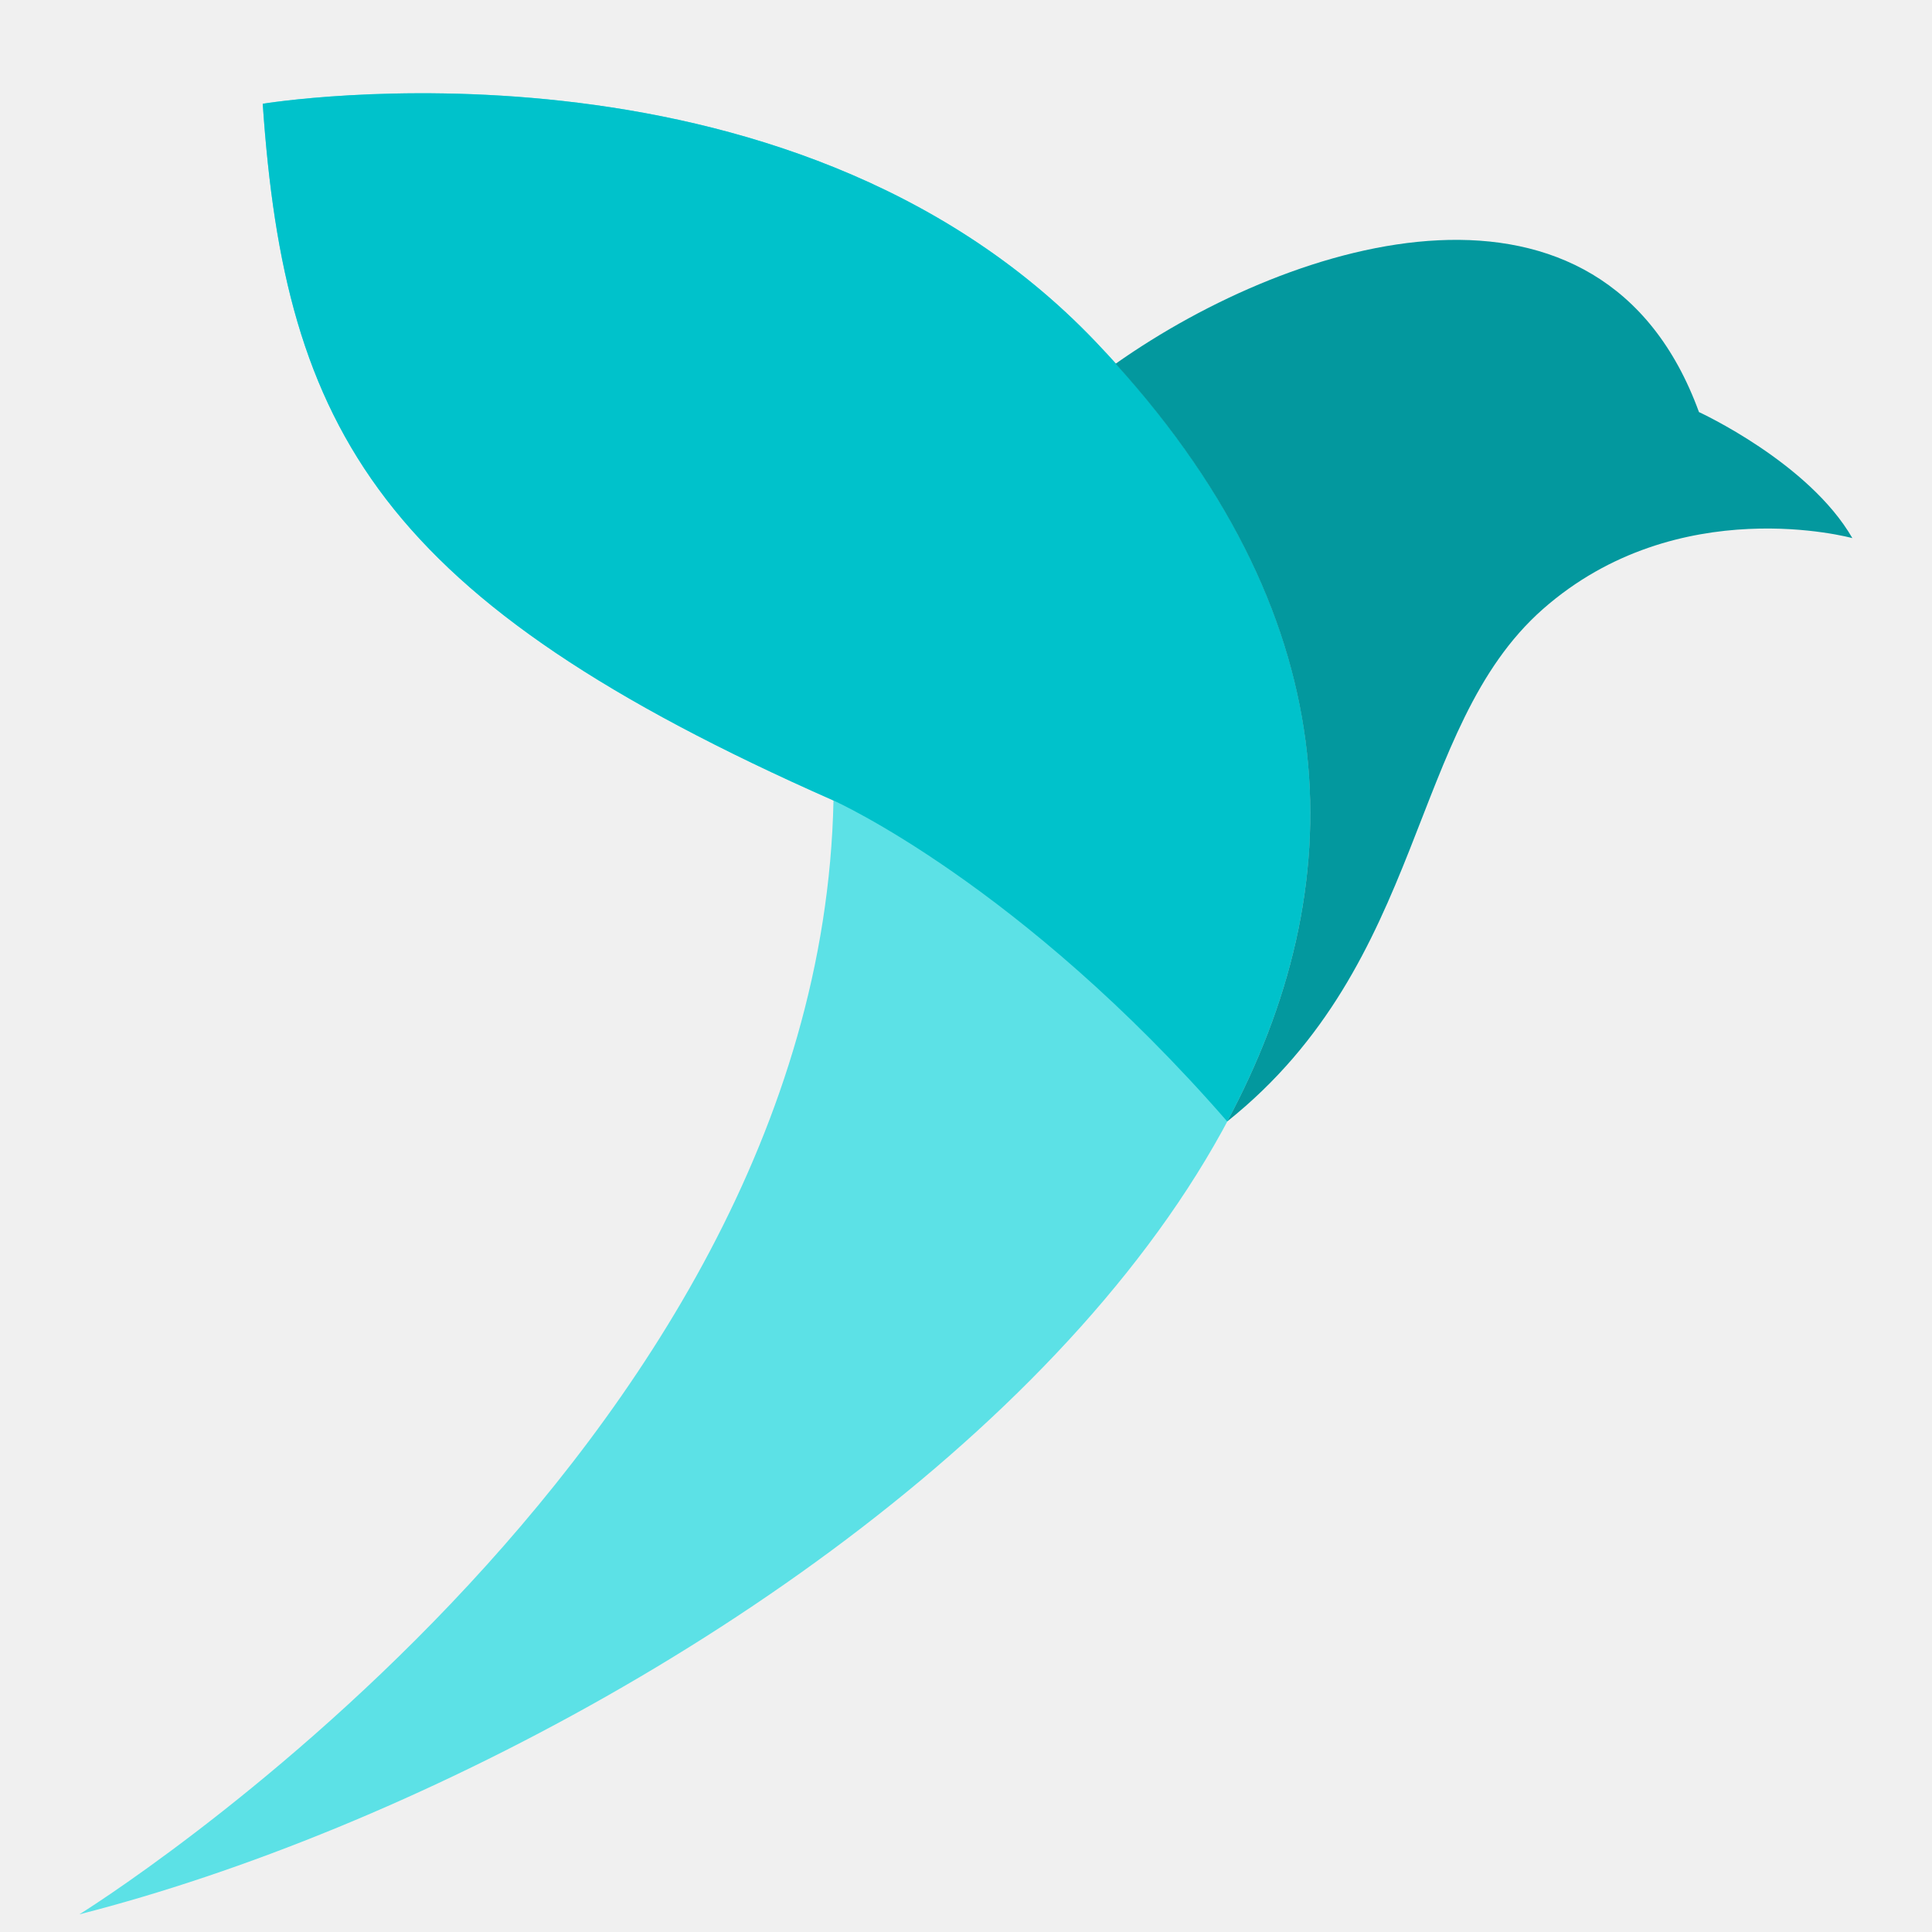
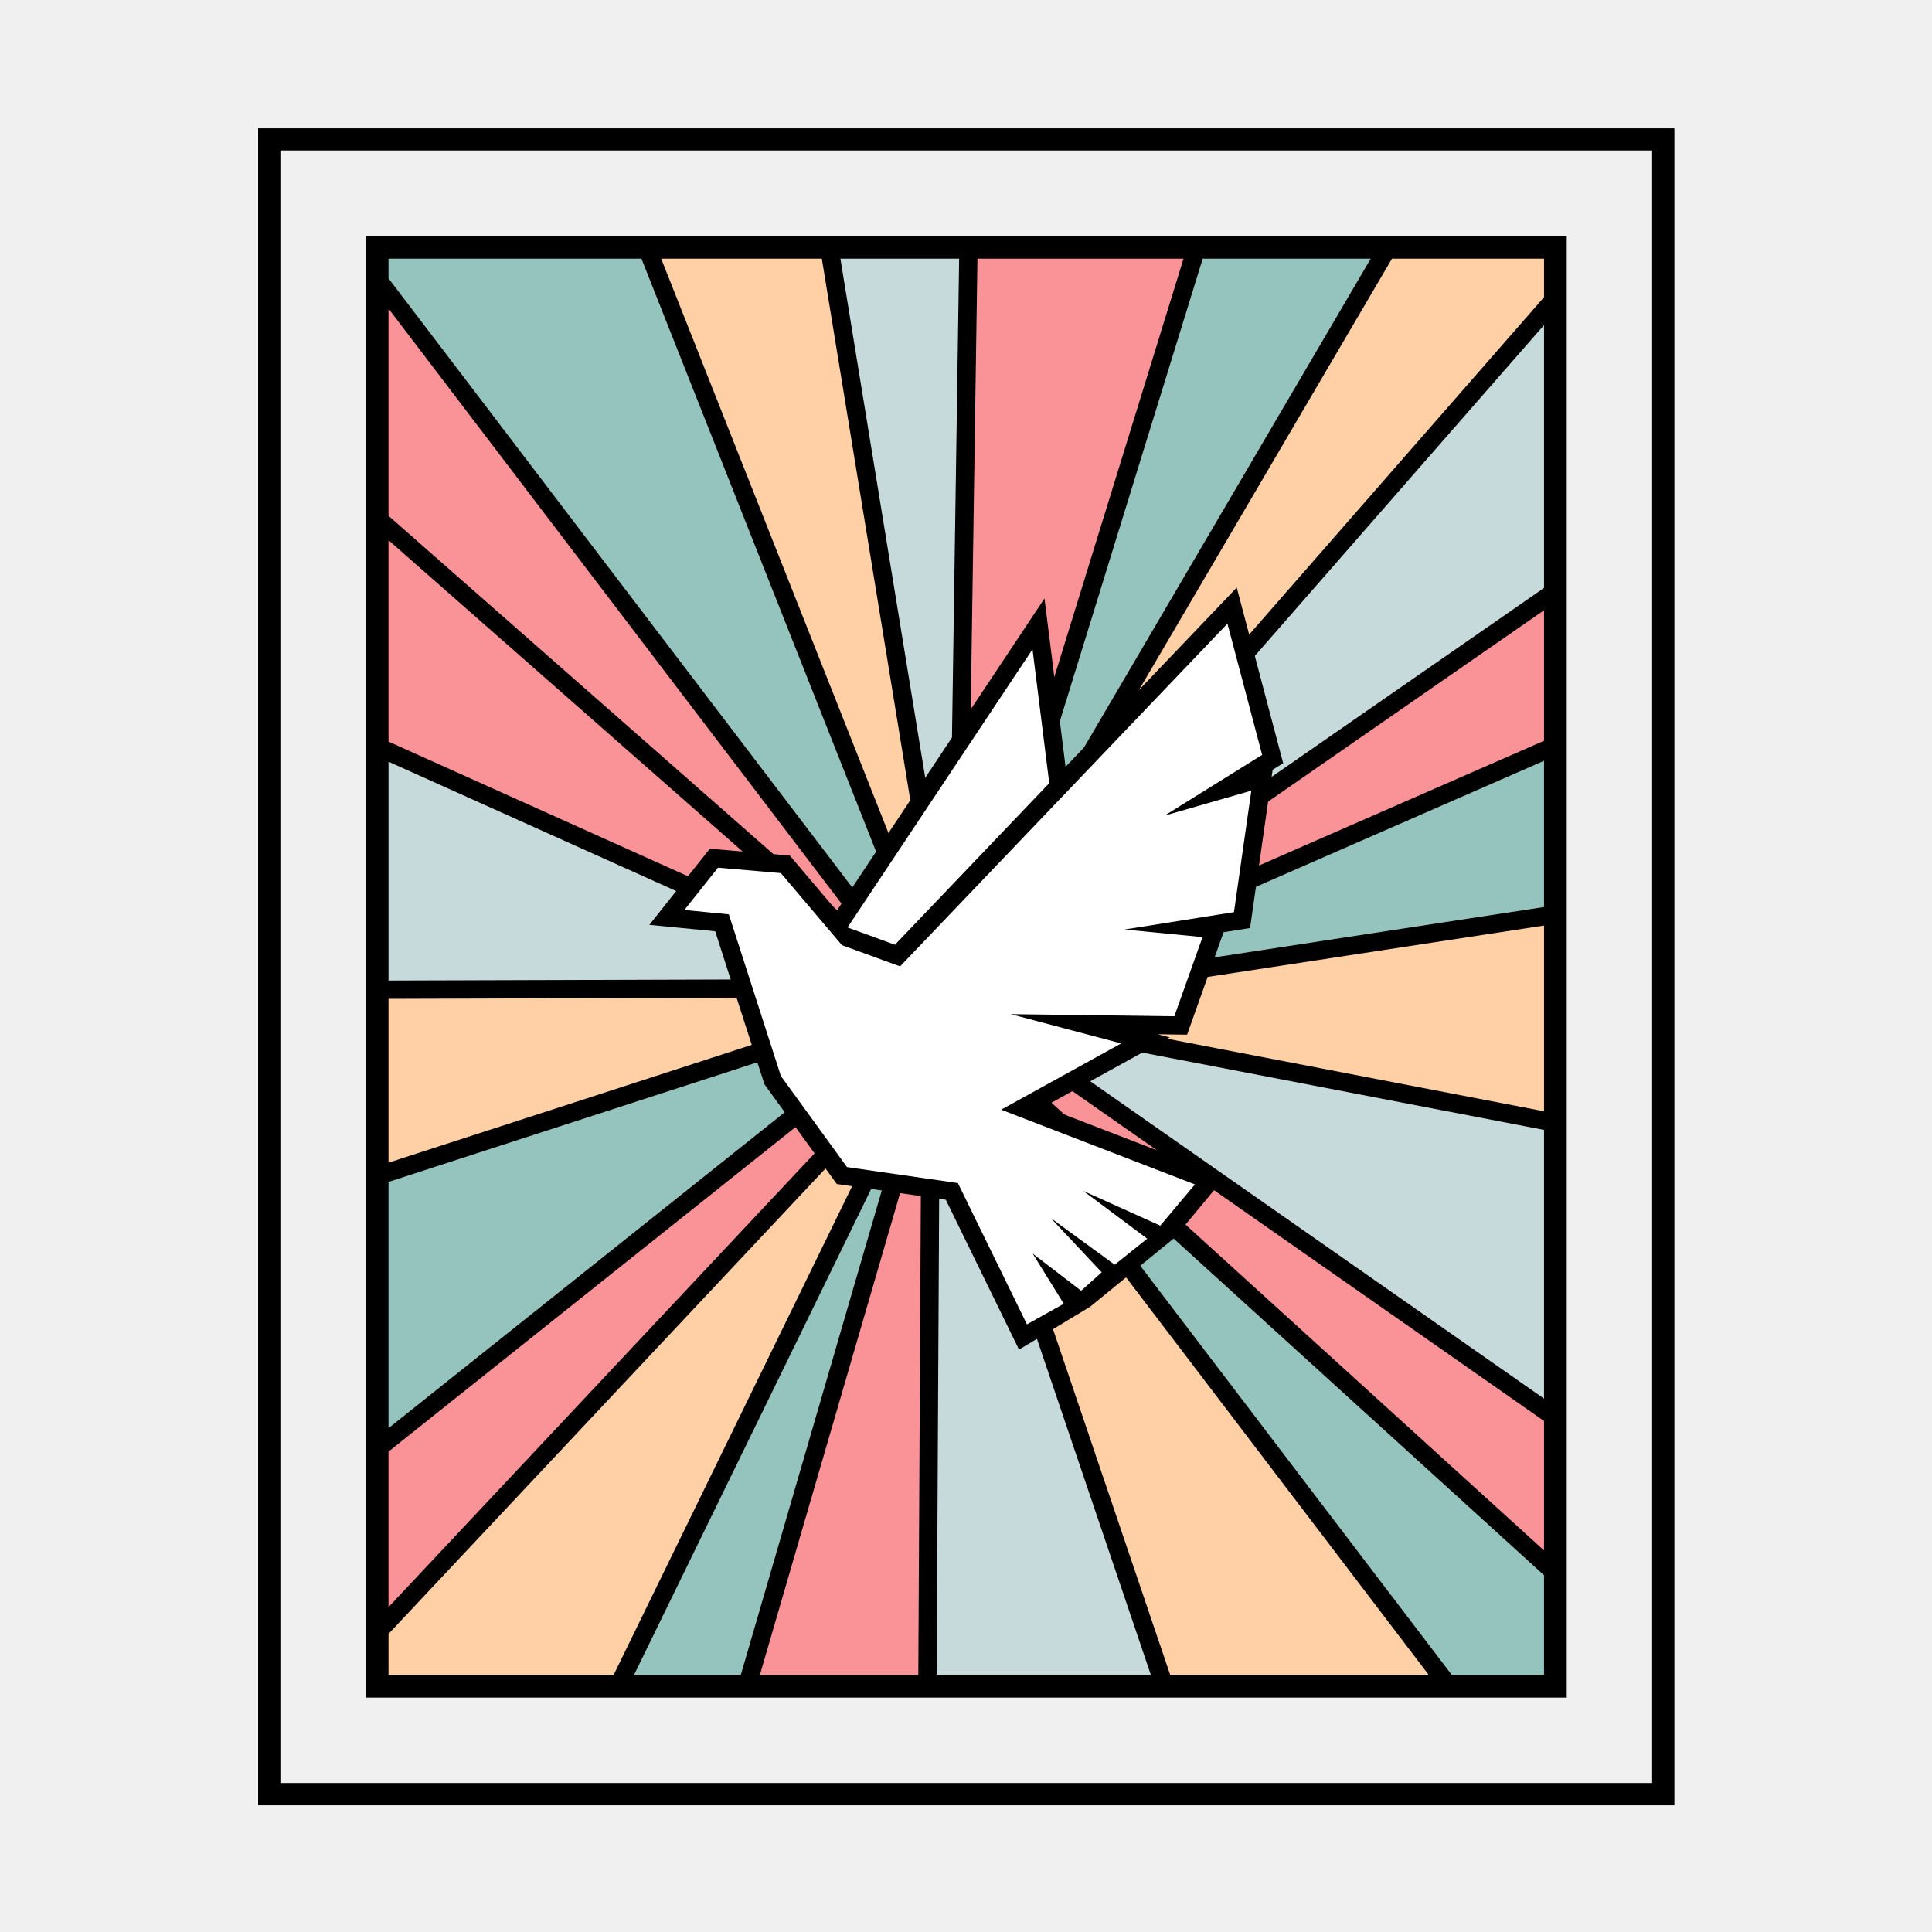
<svg xmlns="http://www.w3.org/2000/svg" width="500" zoomAndPan="magnify" viewBox="0 0 375 375" height="500" preserveAspectRatio="xMidYMid meet" version="1.0">
  <defs>
-     <clipPath id="ee8783333d">
-       <path d="M 15.379 18 L 255 18 L 255 371.57 L 15.379 371.57 Z M 15.379 18 " clip-rule="nonzero" />
-     </clipPath>
-     <clipPath id="91abbec39c">
-       <path d="M 216 46 L 359.59 46 L 359.59 218 L 216 218 Z M 216 46 " clip-rule="nonzero" />
+     <clipPath id="d4953de4c7">
+       <path d="M 50 24.914 L 325 24.914 L 325 350.414 L 50 350.414 Z M 50 24.914 " clip-rule="nonzero" />
    </clipPath>
  </defs>
-   <g clip-path="url(#ee8783333d)">
-     <path fill="#5ce1e6" d="M 50.996 20.141 C 50.996 20.141 152.504 3.316 212.609 66.277 C 341.699 201.465 141.691 339.355 15.41 371.57 C 15.41 371.57 159.129 282.617 161.781 155.379 C 73.633 116.484 55.328 83.449 50.996 20.141 Z M 50.996 20.141 " fill-opacity="1" fill-rule="evenodd" />
+   <g clip-path="url(#d4953de4c7)">
+     <path fill="#000000" d="M 73.16 24.887 C 149.422 24.887 225.68 24.887 301.941 24.887 L 325 24.887 L 325 350.406 L 50.102 350.406 L 50.102 24.887 Z M 73.16 29.215 C 149.422 29.215 225.68 29.215 301.941 29.215 L 320.676 29.215 L 320.676 346.082 L 54.426 346.082 L 54.426 29.215 L 73.16 29.215 " fill-opacity="1" fill-rule="evenodd" />
  </g>
-   <path fill="#00c2cb" d="M 50.996 20.141 C 50.996 20.141 152.504 3.316 212.609 66.277 C 262.367 118.426 263.184 170.98 238.203 217.676 C 198.027 171.539 161.781 155.379 161.781 155.379 C 73.633 116.484 55.328 83.449 50.996 20.141 Z M 50.996 20.141 " fill-opacity="1" fill-rule="evenodd" />
-   <g clip-path="url(#91abbec39c)">
-     <path fill="#03989e" d="M 216.539 70.602 C 251.613 45.879 310.906 28.293 329.77 79.984 C 329.77 79.984 351.082 89.77 359.543 104.449 C 359.543 104.449 325.742 95.121 299.488 118.215 C 273.23 141.359 277.105 186.625 238.211 217.668 C 262.523 172.254 262.367 121.277 216.539 70.602 Z M 216.539 70.602 " fill-opacity="1" fill-rule="evenodd" />
-   </g>
+   <path fill="#000000" d="M 70.996 146.555 L 70.996 45.801 C 148.699 45.801 226.402 45.801 304.102 45.801 L 304.102 329.5 C 226.402 329.5 148.699 329.5 70.996 329.5 L 70.996 146.555 " fill-opacity="1" fill-rule="evenodd" />
+   <path fill="#c6dadb" d="M 223.375 325.082 L 182.438 204.324 L 181.801 325.082 C 195.656 325.082 209.52 325.082 223.375 325.082 " fill-opacity="1" fill-rule="evenodd" />
+   <path fill="#fa9397" d="M 147.496 325.082 C 157.746 325.082 167.992 325.082 178.242 325.082 L 178.812 217.484 L 147.496 325.082 " fill-opacity="1" fill-rule="evenodd" />
+   <path fill="#95c4be" d="M 143.793 325.082 L 174.41 219.879 L 123.07 325.082 C 129.977 325.082 136.887 325.082 143.793 325.082 " fill-opacity="1" fill-rule="evenodd" />
+   <path fill="#ffd0a6" d="M 119.113 325.082 L 174.473 211.637 L 75.41 317.137 L 75.41 325.082 C 89.977 325.082 104.543 325.082 119.113 325.082 " fill-opacity="1" fill-rule="evenodd" />
+   <path fill="#fa9397" d="M 75.41 281.754 L 75.41 311.938 L 181.375 199.086 L 180.516 197.953 L 75.41 281.754 " fill-opacity="1" fill-rule="evenodd" />
+   <path fill="#95c4be" d="M 75.41 277.207 L 176.453 196.645 L 75.41 229.406 Z M 75.41 277.207 " fill-opacity="1" fill-rule="evenodd" />
+   <path fill="#ffd0a6" d="M 75.41 193.875 L 75.41 225.672 L 174.422 193.566 Z M 75.41 193.875 " fill-opacity="1" fill-rule="evenodd" />
+   <path fill="#c6dadb" d="M 75.41 147.844 L 75.41 190.32 L 169.223 190.027 Z M 75.41 147.844 " fill-opacity="1" fill-rule="evenodd" />
+   <path fill="#fa9397" d="M 75.41 104.852 L 75.41 143.945 L 166.445 184.883 Z M 75.41 104.852 " fill-opacity="1" fill-rule="evenodd" />
+   <path fill="#fa9397" d="M 75.41 100.117 L 167.992 181.504 L 75.41 59.902 Z M 75.41 100.117 " fill-opacity="1" fill-rule="evenodd" />
+   <path fill="#95c4be" d="M 124.508 50.211 C 108.145 50.211 91.773 50.211 75.41 50.211 L 75.41 54.031 L 180.793 192.445 L 124.508 50.211 " fill-opacity="1" fill-rule="evenodd" />
+   <path fill="#ffd0a6" d="M 159.516 50.211 C 149.125 50.211 138.73 50.211 128.336 50.211 L 181.457 184.461 L 159.516 50.211 " fill-opacity="1" fill-rule="evenodd" />
+   <path fill="#c6dadb" d="M 163.121 50.211 L 184.234 179.41 L 186.168 50.211 C 178.484 50.211 170.801 50.211 163.121 50.211 " fill-opacity="1" fill-rule="evenodd" />
+   <path fill="#fa9397" d="M 229.723 50.211 C 216.391 50.211 203.059 50.211 189.723 50.211 L 187.699 185.816 L 187.906 185.578 L 229.723 50.211 " fill-opacity="1" fill-rule="evenodd" />
+   <path fill="#95c4be" d="M 266.055 50.211 C 255.184 50.211 244.316 50.211 233.445 50.211 L 197.18 167.629 L 266.055 50.211 " fill-opacity="1" fill-rule="evenodd" />
+   <path fill="#ffd0a6" d="M 270.18 50.211 L 196.613 175.621 L 299.691 57.688 L 299.691 50.211 C 289.855 50.211 280.02 50.211 270.18 50.211 " fill-opacity="1" fill-rule="evenodd" />
+   <path fill="#c6dadb" d="M 299.691 114.117 L 299.691 63.094 L 187.617 191.316 L 187.609 191.867 L 299.691 114.117 " fill-opacity="1" fill-rule="evenodd" />
+   <path fill="#fa9397" d="M 299.691 143.789 L 299.691 118.449 L 200.758 187.074 Z M 299.691 143.789 " fill-opacity="1" fill-rule="evenodd" />
+   <path fill="#95c4be" d="M 299.691 147.672 L 200.02 191.277 L 299.691 176.055 Z M 299.691 147.672 " fill-opacity="1" fill-rule="evenodd" />
+   <path fill="#ffd0a6" d="M 299.691 215.695 L 299.691 179.648 L 195.281 195.598 Z M 299.691 215.695 " fill-opacity="1" fill-rule="evenodd" />
+   <path fill="#c6dadb" d="M 299.691 219.312 L 196.812 199.516 L 299.691 271.473 Z M 299.691 219.312 " fill-opacity="1" fill-rule="evenodd" />
+   <path fill="#fa9397" d="M 299.691 300.941 L 299.691 275.812 L 187.523 197.359 L 187.504 198.965 L 299.691 300.941 " fill-opacity="1" fill-rule="evenodd" />
+   <path fill="#95c4be" d="M 299.691 305.746 L 193.711 209.414 L 281.777 325.082 C 287.75 325.082 293.719 325.082 299.691 325.082 L 299.691 305.746 " fill-opacity="1" fill-rule="evenodd" />
+   <path fill="#ffd0a6" d="M 227.129 325.082 C 243.855 325.082 260.582 325.082 277.305 325.082 L 186.859 206.285 L 227.129 325.082 " fill-opacity="1" fill-rule="evenodd" />
+   <path fill="#000000" d="M 197.793 261.961 L 183.574 232.863 L 162.422 229.812 L 148.379 210.461 L 138.816 180.762 L 126.039 179.516 L 137.781 164.738 L 153.316 166.074 L 162.406 176.801 L 202.734 116.156 L 206.824 148.84 L 240.051 114.047 L 249.062 148.141 L 247.02 149.41 L 242.637 180.129 L 237.496 180.945 L 230.414 200.828 L 224.727 200.75 L 227.043 201.367 L 202.66 214.816 L 237.828 228.383 L 227.988 240.246 L 211.562 253.66 L 197.793 261.961 " fill-opacity="1" fill-rule="evenodd" />
+   <path fill="#ffffff" d="M 209.848 250.531 L 200.441 243.32 L 206.477 253.059 L 199.328 257.059 L 185.926 229.633 L 164.402 226.531 L 151.566 208.844 L 141.465 177.473 L 132.84 176.629 L 139.363 168.418 L 151.566 169.473 L 163.422 183.457 L 174.707 187.578 L 238.246 121.047 L 244.98 146.52 L 226.043 158.312 L 242.879 153.469 L 239.512 177.051 L 218.262 180.418 L 233.41 181.895 L 227.938 197.262 L 196.168 196.844 L 217.629 202.527 L 194.32 215.387 L 231.938 229.898 L 225.203 237.898 L 210.266 231.16 L 222.68 240.426 L 216.367 245.477 L 203.953 236.426 L 213.84 246.953 Z M 164.508 180.016 L 200.41 126.027 L 203.66 152.008 L 173.707 183.375 L 164.508 180.016 " fill-opacity="1" fill-rule="evenodd" />
</svg>
